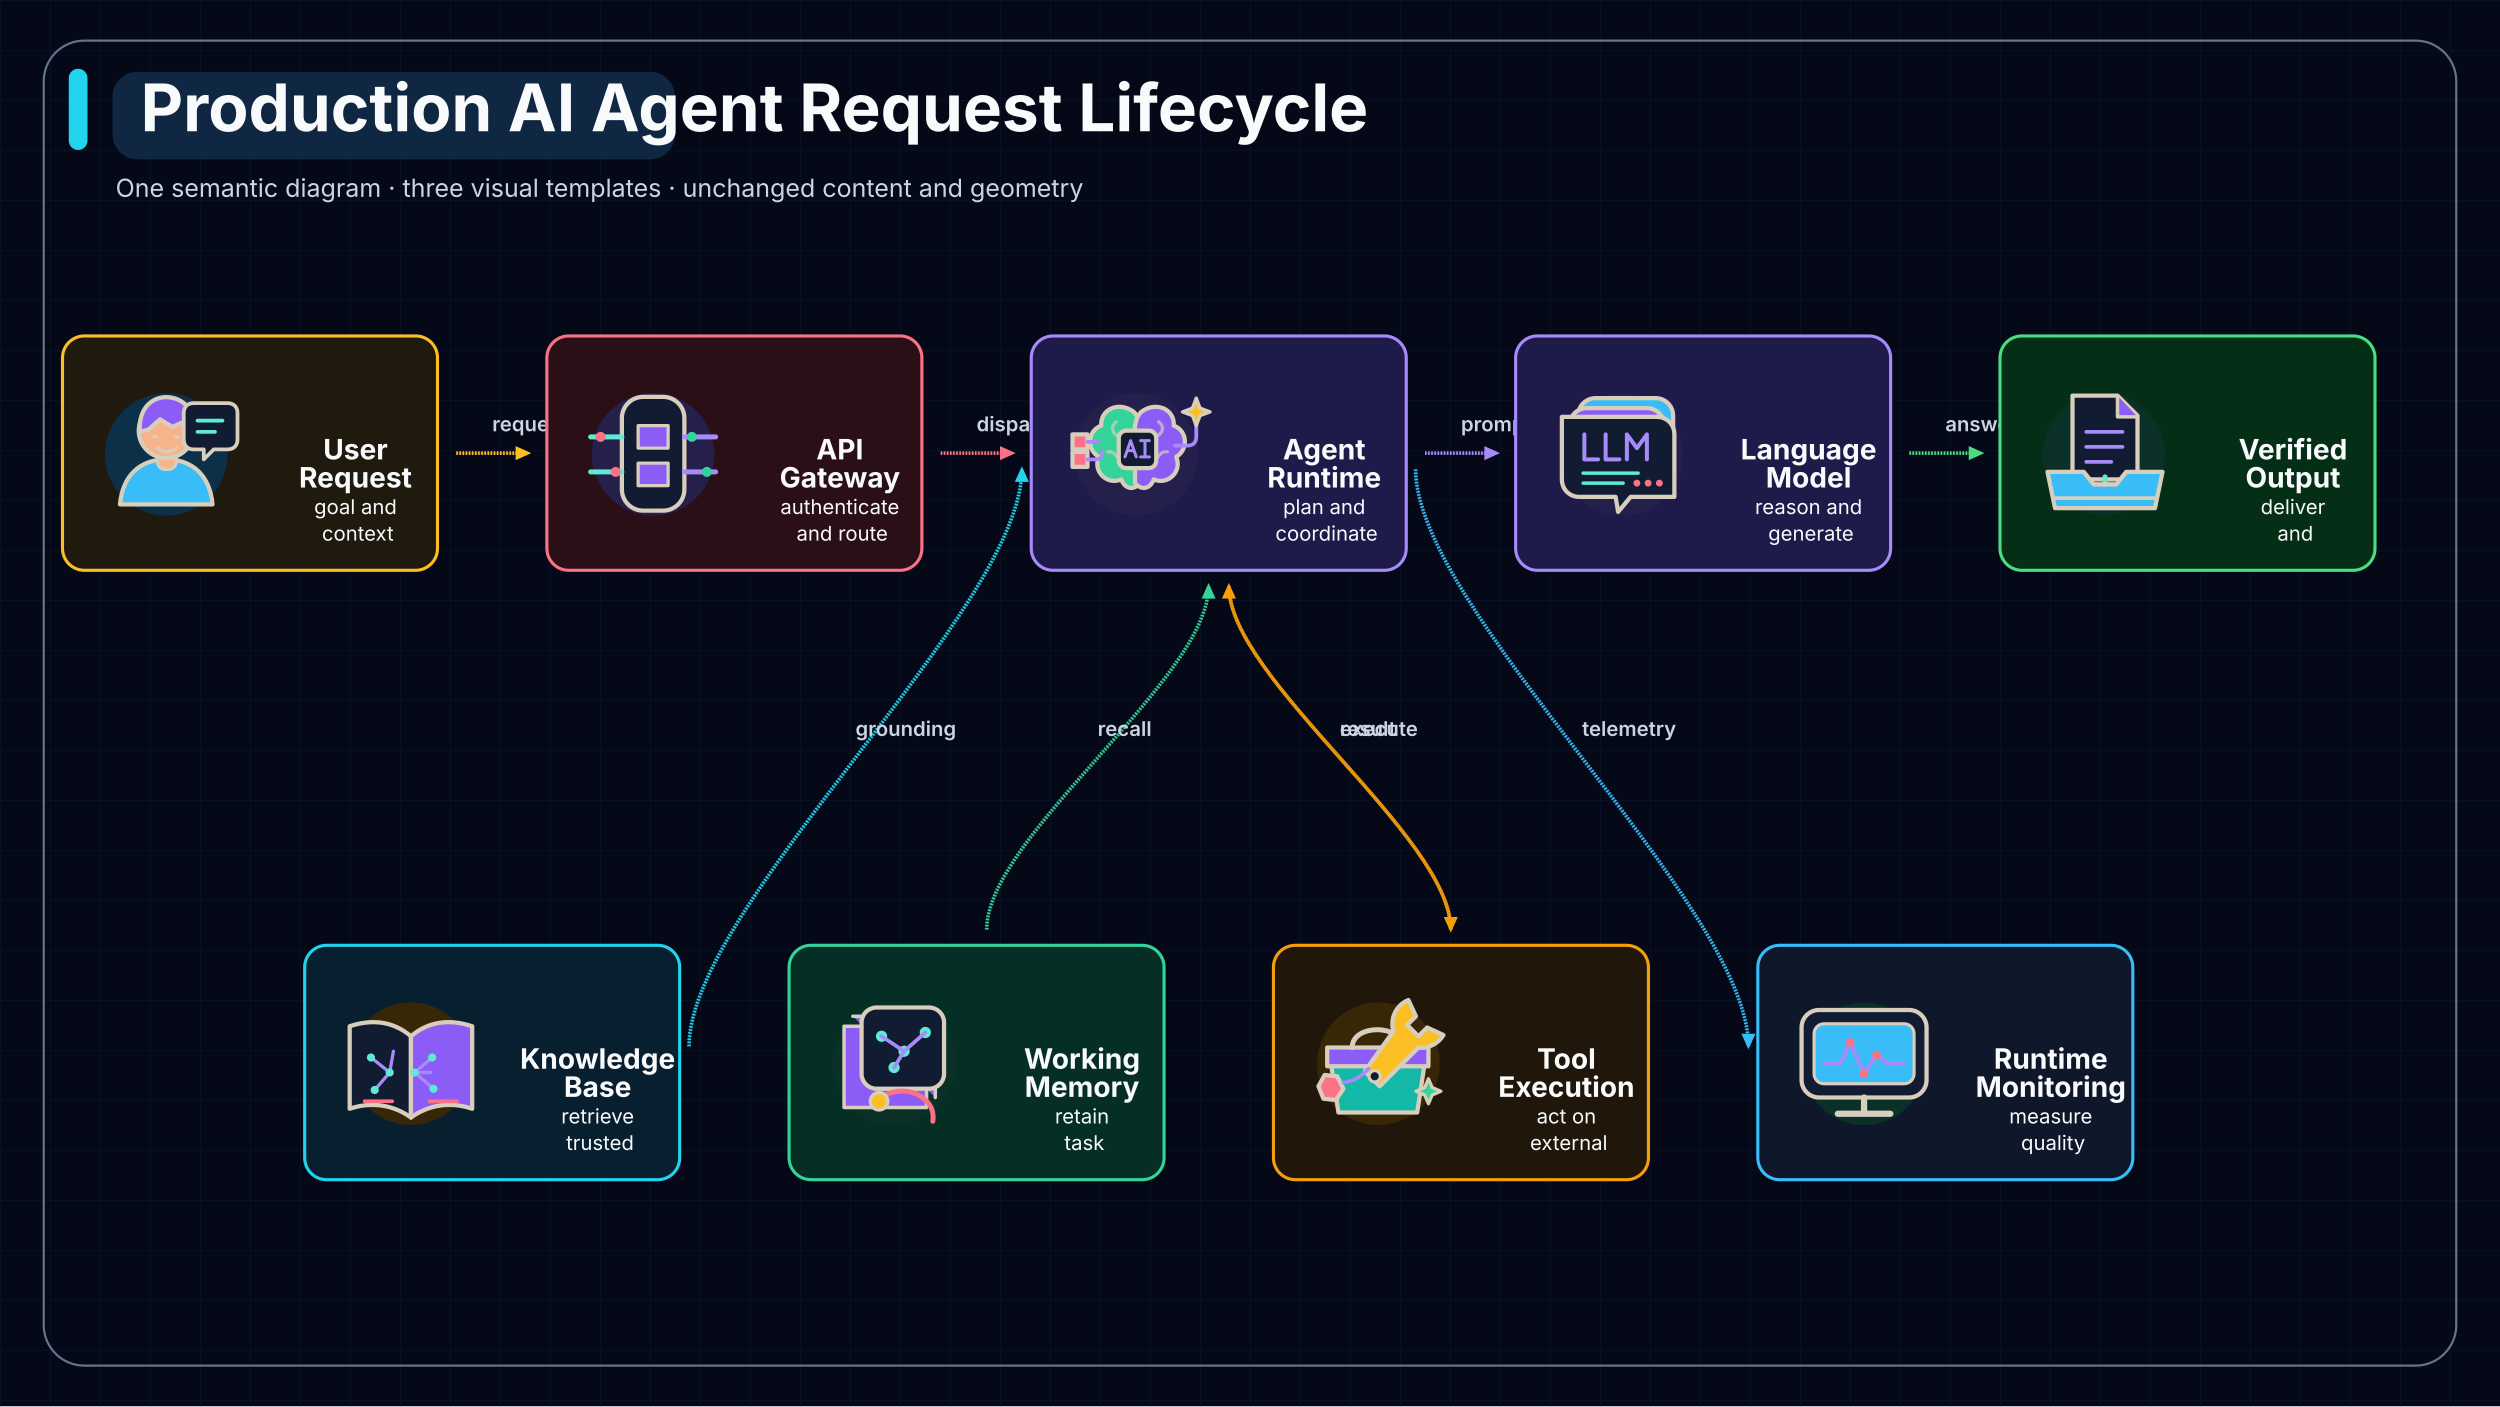
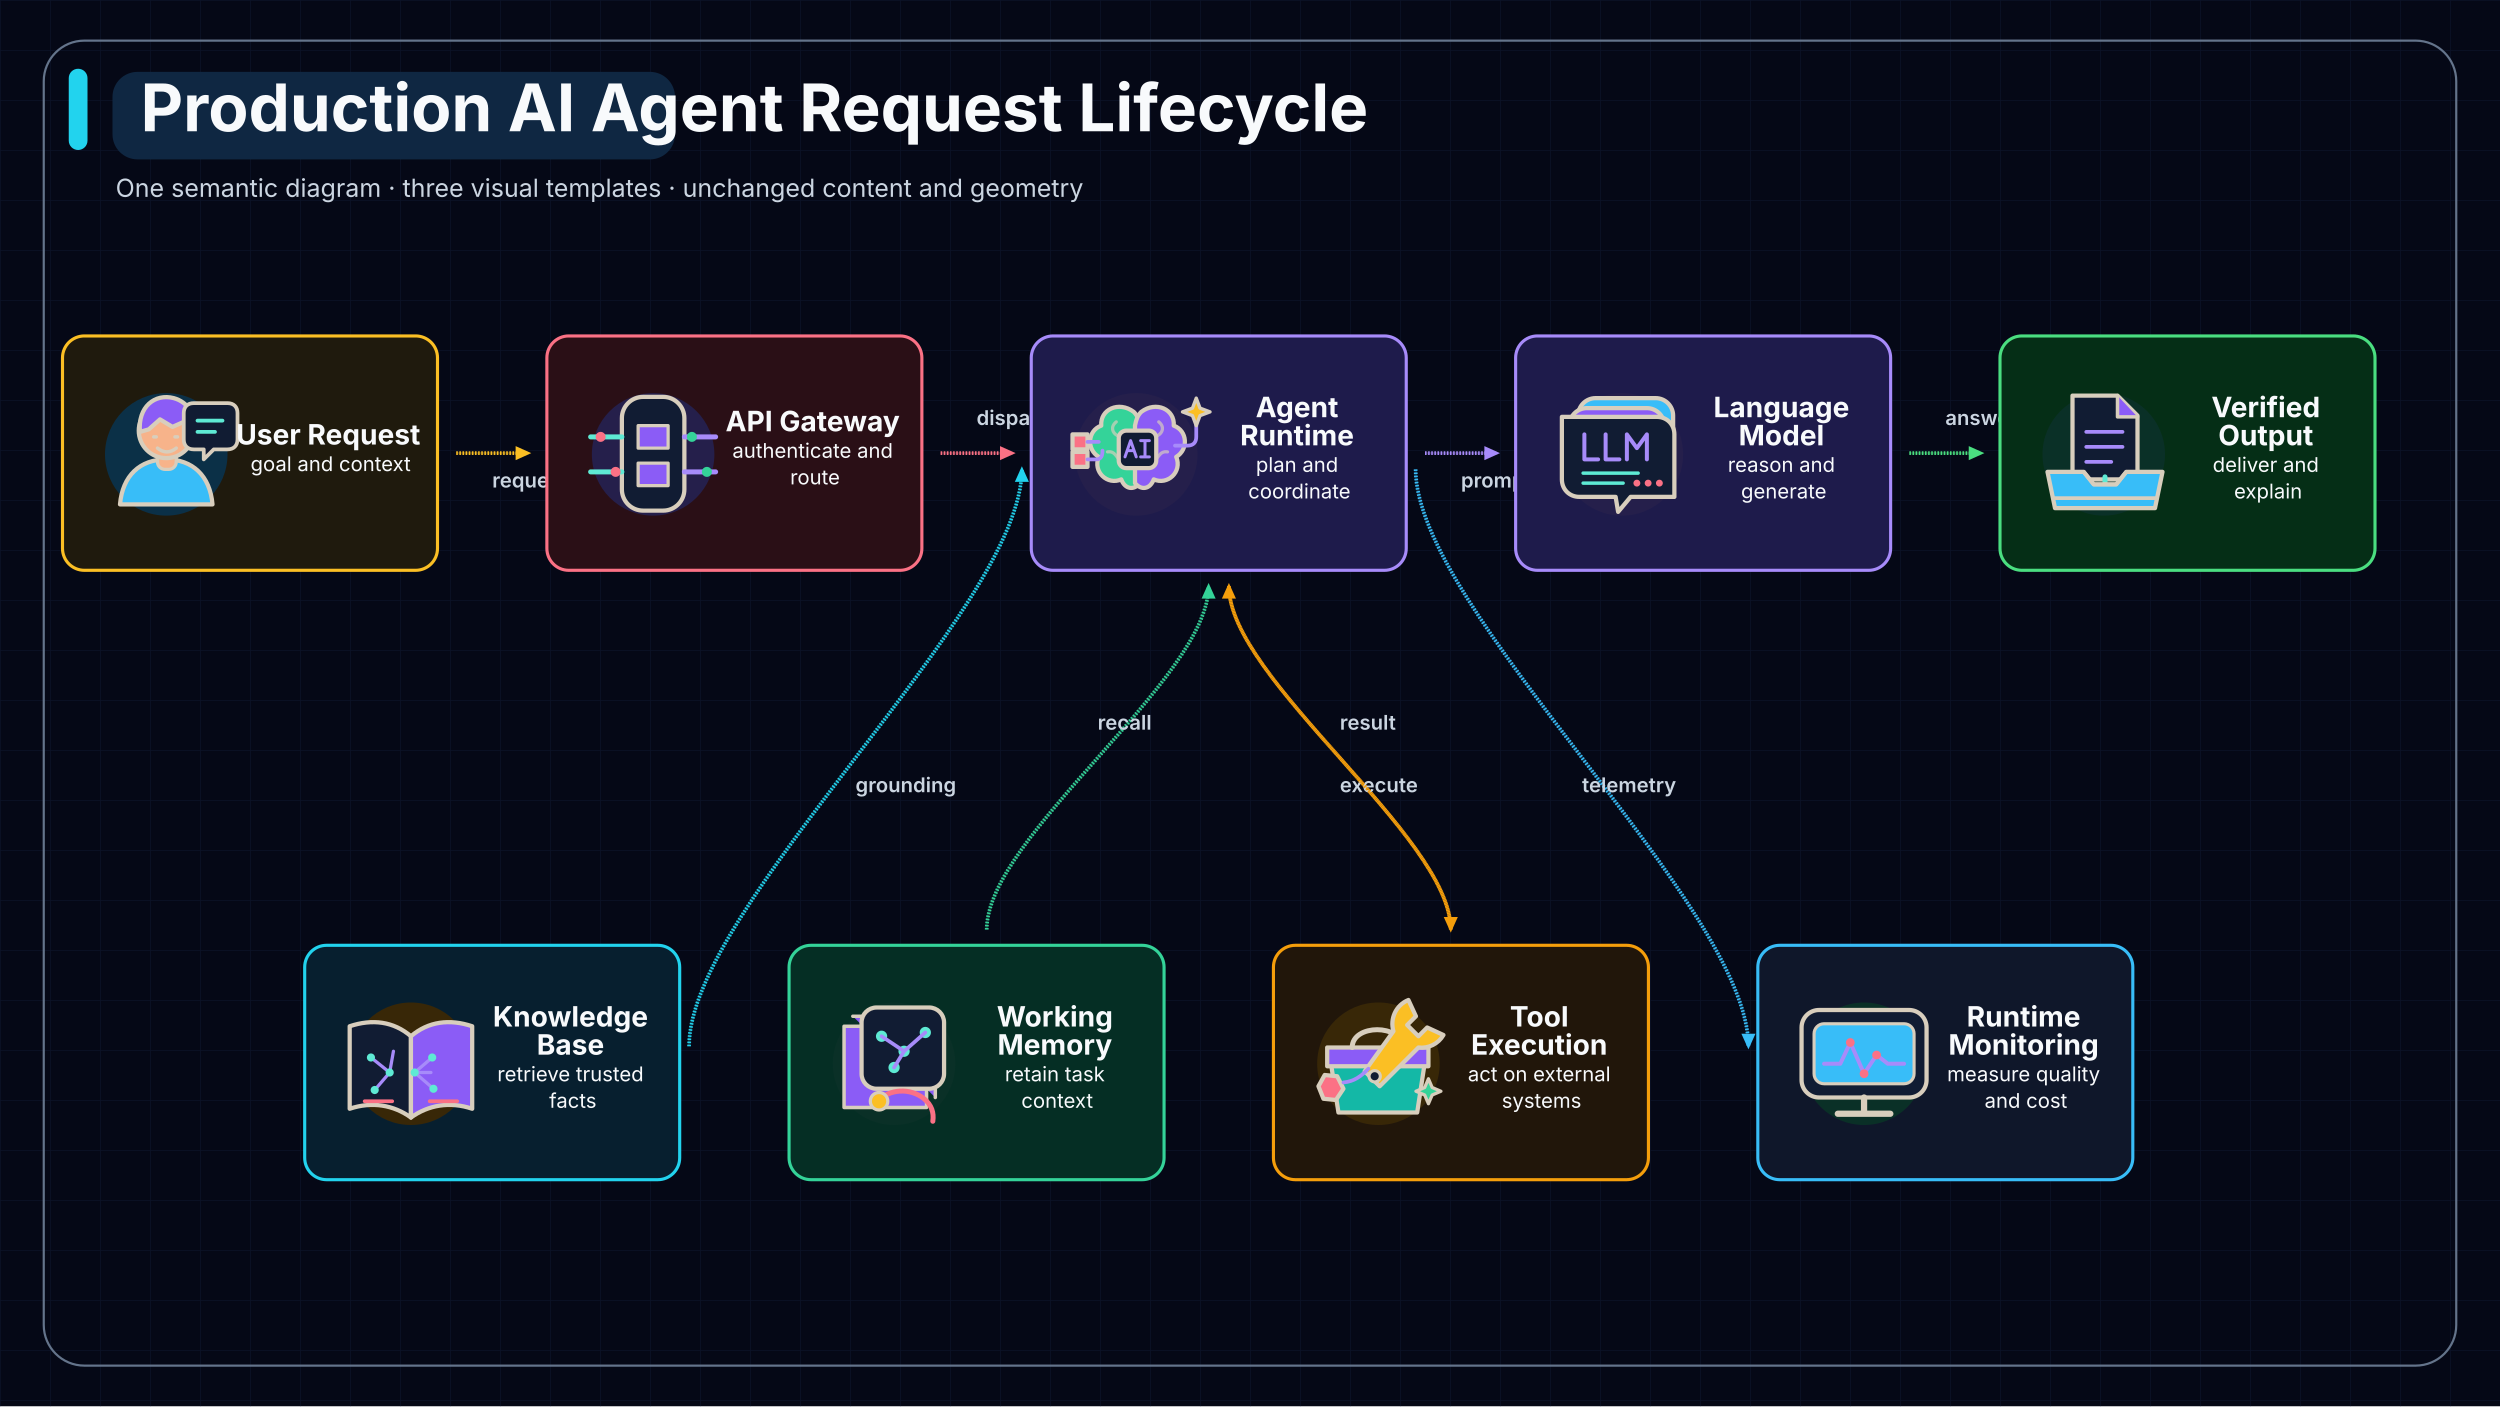
<svg xmlns="http://www.w3.org/2000/svg" width="1600" height="900" viewBox="0 0 1600 900" role="img" aria-labelledby="diagram-title diagram-desc" data-motion-profile="showcase-v1" data-motion-sequence="staged" data-motion-edge="packet-flow" data-motion-node="icon-performance" data-motion-group="none" data-motion-title="highlight-sweep" data-motion-reduced="static" data-icon-system="illustrated" data-icon-system-version="2.5.0">
  <style>
  .title { font: 700 42px ui-sans-serif, system-ui, -apple-system, BlinkMacSystemFont, "Segoe UI", sans-serif; letter-spacing: 0; }
  .subtitle { font: 400 16px ui-sans-serif, system-ui, -apple-system, BlinkMacSystemFont, "Segoe UI", sans-serif; }
  .node-title { font: 700 18px ui-sans-serif, system-ui, -apple-system, BlinkMacSystemFont, "Segoe UI", sans-serif; }
  .node-caption { font: 400 13px ui-sans-serif, system-ui, -apple-system, BlinkMacSystemFont, "Segoe UI", sans-serif; opacity: 0.84; }
  .group-label { font: 700 14px ui-sans-serif, system-ui, -apple-system, BlinkMacSystemFont, "Segoe UI", sans-serif; text-transform: uppercase; letter-spacing: 0.08em; }
  .edge-label { font: 600 13px ui-sans-serif, system-ui, -apple-system, BlinkMacSystemFont, "Segoe UI", sans-serif; }
  .step-label { font: 700 12px ui-sans-serif, system-ui, -apple-system, BlinkMacSystemFont, "Segoe UI", sans-serif; }
  .edge-flow { stroke-linecap: round; }
  .edge-draw, .edge-base { stroke-linecap: butt; stroke-linejoin: round; }
  .edge-particle { filter: url(#particle-glow); }
  .edge-arrow-particle { filter: url(#particle-glow); }
  .semantic-icon { vector-effect: non-scaling-stroke; }
  .semantic-icon-breathe { transform-box: fill-box; transform-origin: center; animation: semanticIconBreathe 2.8s ease-in-out infinite; }
  .icon-breathe-halo { pointer-events: none; filter: url(#particle-glow); }
  .node-glow, .node-burst { pointer-events: none; }
  #title-accent { transform-origin: 50px 70px; animation: titlePulse 4.8s ease-in-out infinite; }
  #title-highlight { transform-origin: 252px 74px; animation: titleSlide 5.6s ease-in-out infinite; }
  @keyframes titlePulse { 0%, 100% { opacity: 0.76; } 50% { opacity: 1; } }
  @keyframes titleSlide { 0%, 100% { transform: translateX(0); opacity: 0.9; } 50% { transform: translateX(8px); opacity: 1; } }
  @keyframes semanticIconBreathe { 0%, 100% { transform: scale(0.96); opacity: 0.72; } 50% { transform: scale(1.08); opacity: 1; } }
  @media (prefers-reduced-motion: reduce) {
    #title-accent, #title-highlight, .semantic-icon-breathe { animation: none; }
  }
</style>
  <rect width="100%" height="100%" fill="#050816" />
  <defs>
    <filter id="soft-glow" x="-40%" y="-40%" width="180%" height="180%">
      <feGaussianBlur stdDeviation="5" result="blur" />
      <feMerge>
        <feMergeNode in="blur" />
        <feMergeNode in="SourceGraphic" />
      </feMerge>
    </filter>
    <filter id="particle-glow" x="-80%" y="-80%" width="260%" height="260%">
      <feGaussianBlur stdDeviation="2.6" result="blur" />
      <feMerge>
        <feMergeNode in="blur" />
        <feMergeNode in="SourceGraphic" />
      </feMerge>
    </filter>
    <pattern id="grid" width="32" height="32" patternUnits="userSpaceOnUse">
      <path d="M 32 0 L 0 0 0 32" fill="none" stroke="#111c36" stroke-width="1" />
    </pattern>
  </defs>
  <rect width="100%" height="100%" fill="url(#grid)" opacity="0.52" />
  <rect x="28" y="26" width="1544" height="848" rx="26" fill="none" stroke="#64748b" stroke-width="1.4" opacity="1.00" />
  <rect id="title-accent" x="44" y="44" width="12" height="52" rx="6" fill="#22d3ee" style="animation:none" />
  <rect id="title-highlight" x="72" y="46" width="360" height="56" rx="16" fill="#0f2742" style="animation:none" />
  <text id="main-title" x="90" y="84" class="title" fill="#f8fafc" opacity="1">
  Production AI Agent Request Lifecycle
</text>
  <text x="74" y="126" class="subtitle" fill="#cbd5e1" opacity="1">
  One semantic diagram · three visual templates · unchanged content and geometry
</text>
  <defs>
    <marker id="arrow-1" markerWidth="12" markerHeight="12" viewBox="0 0 12 12" refX="9" refY="6" orient="auto" markerUnits="userSpaceOnUse">
      <path d="M 1 1.5 L 11 6 L 1 10.5 z" fill="#fbbf24" />
    </marker>
  </defs>
  <g class="edge" data-role="actor">
    <path class="edge-base" d="M 292.0 290.0 C 332.0 290.0, 298.0 290.0, 338.0 290.0" fill="none" stroke="#fbbf24" stroke-width="1.7" opacity="0.24" />
    <path class="edge-draw" d="M 292.0 290.0 C 332.0 290.0, 298.0 290.0, 338.0 290.0" fill="none" stroke="#fbbf24" stroke-width="2.4" pathLength="1" stroke-dasharray="1" stroke-dashoffset="0" marker-end="url(#arrow-1)" />
-     <text x="315.0" y="276.0" class="edge-label" fill="#cbd5e1" opacity="1">
+     <text x="315.0" y="312.0" class="edge-label" fill="#cbd5e1" opacity="1">
    request
  </text>
  </g>
  <defs>
    <marker id="arrow-2" markerWidth="12" markerHeight="12" viewBox="0 0 12 12" refX="9" refY="6" orient="auto" markerUnits="userSpaceOnUse">
      <path d="M 1 1.5 L 11 6 L 1 10.5 z" fill="#fb7185" />
    </marker>
  </defs>
  <g class="edge" data-role="risk">
    <path class="edge-base" d="M 602.0 290.0 C 642.0 290.0, 608.0 290.0, 648.0 290.0" fill="none" stroke="#fb7185" stroke-width="1.7" opacity="0.24" />
    <path class="edge-draw" d="M 602.0 290.0 C 642.0 290.0, 608.0 290.0, 648.0 290.0" fill="none" stroke="#fb7185" stroke-width="2.4" pathLength="1" stroke-dasharray="1" stroke-dashoffset="0" marker-end="url(#arrow-2)" />
-     <text x="625.0" y="276.0" class="edge-label" fill="#cbd5e1" opacity="1">
+     <text x="625.0" y="272.0" class="edge-label" fill="#cbd5e1" opacity="1">
    dispatch
  </text>
  </g>
  <defs>
    <marker id="arrow-3" markerWidth="12" markerHeight="12" viewBox="0 0 12 12" refX="9" refY="6" orient="auto" markerUnits="userSpaceOnUse">
      <path d="M 1 1.5 L 11 6 L 1 10.5 z" fill="#a78bfa" />
    </marker>
  </defs>
  <g class="edge" data-role="agent">
    <path class="edge-base" d="M 912.0 290.0 C 952.0 290.0, 918.0 290.0, 958.0 290.0" fill="none" stroke="#a78bfa" stroke-width="1.7" opacity="0.24" />
    <path class="edge-draw" d="M 912.0 290.0 C 952.0 290.0, 918.0 290.0, 958.0 290.0" fill="none" stroke="#a78bfa" stroke-width="2.4" pathLength="1" stroke-dasharray="1" stroke-dashoffset="0" marker-end="url(#arrow-3)" />
-     <text x="935.0" y="276.0" class="edge-label" fill="#cbd5e1" opacity="1">
+     <text x="935.0" y="312.0" class="edge-label" fill="#cbd5e1" opacity="1">
    prompt
  </text>
  </g>
  <defs>
    <marker id="arrow-4" markerWidth="12" markerHeight="12" viewBox="0 0 12 12" refX="9" refY="6" orient="auto" markerUnits="userSpaceOnUse">
      <path d="M 1 1.5 L 11 6 L 1 10.5 z" fill="#4ade80" />
    </marker>
  </defs>
  <g class="edge" data-role="output">
    <path class="edge-base" d="M 1222.0 290.0 C 1262.0 290.0, 1228.0 290.0, 1268.0 290.0" fill="none" stroke="#4ade80" stroke-width="1.7" opacity="0.24" />
    <path class="edge-draw" d="M 1222.0 290.0 C 1262.0 290.0, 1228.0 290.0, 1268.0 290.0" fill="none" stroke="#4ade80" stroke-width="2.4" pathLength="1" stroke-dasharray="1" stroke-dashoffset="0" marker-end="url(#arrow-4)" />
-     <text x="1245.0" y="276.0" class="edge-label" fill="#cbd5e1" opacity="1">
+     <text x="1245.0" y="272.0" class="edge-label" fill="#cbd5e1" opacity="1">
    answer
  </text>
  </g>
  <defs>
    <marker id="arrow-5" markerWidth="12" markerHeight="12" viewBox="0 0 12 12" refX="9" refY="6" orient="auto" markerUnits="userSpaceOnUse">
      <path d="M 1 1.5 L 11 6 L 1 10.5 z" fill="#22d3ee" />
    </marker>
  </defs>
  <g class="edge" data-role="source">
    <path class="edge-base" d="M 441.0 669.6 C 441.0 580.1, 654.0 389.9, 654.0 300.4" fill="none" stroke="#22d3ee" stroke-width="1.7" opacity="0.24" />
    <path class="edge-draw" d="M 441.0 669.6 C 441.0 580.1, 654.0 389.9, 654.0 300.4" fill="none" stroke="#22d3ee" stroke-width="2.4" pathLength="1" stroke-dasharray="1" stroke-dashoffset="0" marker-end="url(#arrow-5)" />
-     <text x="547.5" y="471.0" class="edge-label" fill="#cbd5e1" opacity="1">
+     <text x="547.5" y="507.0" class="edge-label" fill="#cbd5e1" opacity="1">
    grounding
  </text>
  </g>
  <defs>
    <marker id="arrow-6" markerWidth="12" markerHeight="12" viewBox="0 0 12 12" refX="9" refY="6" orient="auto" markerUnits="userSpaceOnUse">
      <path d="M 1 1.5 L 11 6 L 1 10.5 z" fill="#34d399" />
    </marker>
  </defs>
  <g class="edge" data-role="memory">
    <path class="edge-base" d="M 631.5 594.9 C 631.5 535.3, 773.5 434.7, 773.5 375.1" fill="none" stroke="#34d399" stroke-width="1.7" opacity="0.24" />
    <path class="edge-draw" d="M 631.5 594.9 C 631.5 535.3, 773.5 434.7, 773.5 375.1" fill="none" stroke="#34d399" stroke-width="2.4" pathLength="1" stroke-dasharray="1" stroke-dashoffset="0" marker-end="url(#arrow-6)" />
-     <text x="702.5" y="471.0" class="edge-label" fill="#cbd5e1" opacity="1">
+     <text x="702.5" y="467.0" class="edge-label" fill="#cbd5e1" opacity="1">
    recall
  </text>
  </g>
  <defs>
    <marker id="arrow-7" markerWidth="12" markerHeight="12" viewBox="0 0 12 12" refX="9" refY="6" orient="auto" markerUnits="userSpaceOnUse">
      <path d="M 1 1.5 L 11 6 L 1 10.5 z" fill="#f59e0b" />
    </marker>
  </defs>
  <g class="edge" data-role="tool">
    <path class="edge-base" d="M 786.5 375.1 C 786.5 434.7, 928.5 535.3, 928.5 594.9" fill="none" stroke="#f59e0b" stroke-width="1.7" opacity="0.24" />
    <path class="edge-draw" d="M 786.5 375.1 C 786.5 434.7, 928.5 535.3, 928.5 594.9" fill="none" stroke="#f59e0b" stroke-width="2.4" pathLength="1" stroke-dasharray="1" stroke-dashoffset="0" marker-end="url(#arrow-7)" />
-     <text x="857.5" y="471.0" class="edge-label" fill="#cbd5e1" opacity="1">
+     <text x="857.5" y="507.0" class="edge-label" fill="#cbd5e1" opacity="1">
    execute
  </text>
  </g>
  <defs>
    <marker id="arrow-8" markerWidth="12" markerHeight="12" viewBox="0 0 12 12" refX="9" refY="6" orient="auto" markerUnits="userSpaceOnUse">
      <path d="M 1 1.5 L 11 6 L 1 10.5 z" fill="#f59e0b" />
    </marker>
  </defs>
  <g class="edge" data-role="tool">
    <path class="edge-base" d="M 928.5 594.9 C 928.5 535.3, 786.5 434.7, 786.5 375.1" fill="none" stroke="#f59e0b" stroke-width="1.7" opacity="0.24" />
    <path class="edge-draw" d="M 928.5 594.9 C 928.5 535.3, 786.5 434.7, 786.5 375.1" fill="none" stroke="#f59e0b" stroke-width="2.4" pathLength="1" stroke-dasharray="1" stroke-dashoffset="0" marker-end="url(#arrow-8)" />
-     <text x="857.5" y="471.0" class="edge-label" fill="#cbd5e1" opacity="1">
+     <text x="857.5" y="467.0" class="edge-label" fill="#cbd5e1" opacity="1">
    result
  </text>
  </g>
  <defs>
    <marker id="arrow-9" markerWidth="12" markerHeight="12" viewBox="0 0 12 12" refX="9" refY="6" orient="auto" markerUnits="userSpaceOnUse">
      <path d="M 1 1.5 L 11 6 L 1 10.5 z" fill="#38bdf8" />
    </marker>
  </defs>
  <g class="edge" data-role="process">
    <path class="edge-base" d="M 906.0 300.4 C 906.0 389.9, 1119.0 580.1, 1119.0 669.6" fill="none" stroke="#38bdf8" stroke-width="1.7" opacity="0.24" />
    <path class="edge-draw" d="M 906.0 300.4 C 906.0 389.9, 1119.0 580.1, 1119.0 669.6" fill="none" stroke="#38bdf8" stroke-width="2.4" pathLength="1" stroke-dasharray="1" stroke-dashoffset="0" marker-end="url(#arrow-9)" />
-     <text x="1012.5" y="471.0" class="edge-label" fill="#cbd5e1" opacity="1">
+     <text x="1012.5" y="507.0" class="edge-label" fill="#cbd5e1" opacity="1">
    telemetry
  </text>
  </g>
  <g id="node-user" class="node motion-node" data-role="actor" opacity="1">
-     <rect x="40.0" y="215.0" width="240.0" height="150.0" rx="14.0" fill="#1f1a0d" stroke="#fbbf24" stroke-width="2.0" />
+     <rect class="node-surface" x="40.0" y="215.0" width="240.0" height="150.0" rx="14.0" fill="#1f1a0d" stroke="#fbbf24" stroke-width="2.0" />
    <g class="semantic-icon-wrap semantic-icon-character-wrap semantic-icon-illustrated-wrap" data-icon="user" data-node-id="user" opacity="1">
      <g id="icon-user-root" class="semantic-icon semantic-icon-illustrated" data-icon-system="illustrated" data-icon-system-version="2.5.0" data-semantic-role="external-person-request-interact" data-rest-opacity="1" transform="translate(60.0 242.0) scale(0.8)">
        <g class="illustrated-character-motion-shell">
          <circle id="icon-user-wash" class="illustrated-part illustrated-wash" data-rest-opacity="1" cx="58" cy="61" r="49" fill="#0b3047" stroke="none" stroke-width="3.4" stroke-linecap="round" stroke-linejoin="round" />
          <path id="icon-user-portrait-body" class="illustrated-part illustrated-portrait-body" data-rest-opacity="1" d="M21 101c2-23 16-36 37-36s35 13 37 36Z" fill="#38bdf8" stroke="#d8cebd" stroke-width="3.4" stroke-linecap="round" stroke-linejoin="round" />
          <rect id="icon-user-portrait-neck" class="illustrated-part illustrated-portrait-neck" data-rest-opacity="1" x="51" y="56" width="15" height="17" rx="6" fill="#f7b38a" stroke="#d8cebd" stroke-width="2.6" stroke-linecap="round" stroke-linejoin="round" />
          <circle id="icon-user-portrait-head" class="illustrated-part illustrated-portrait-head" data-rest-opacity="1" cx="58" cy="42" r="22" fill="#f7b38a" stroke="#d8cebd" stroke-width="3.4" stroke-linecap="round" stroke-linejoin="round" />
          <path id="icon-user-portrait-hair" class="illustrated-part illustrated-portrait-hair" data-rest-opacity="1" d="M37 43c-2-20 12-31 27-27 11 3 18 13 16 27l-8-8-9 4-10-6-9 8Z" fill="#8b5cf6" stroke="#d8cebd" stroke-width="3.4" stroke-linecap="round" stroke-linejoin="round" />
          <path id="icon-user-face" class="illustrated-part illustrated-face" data-rest-opacity="1" d="M48 47h2m15 0h2M51 56c5 4 10 4 15 0" fill="none" stroke="#d8cebd" stroke-width="2.8" stroke-linecap="round" stroke-linejoin="round" />
          <path id="icon-user-conversation-card" class="illustrated-part illustrated-conversation-card" data-rest-opacity="1" d="M80 20h27c5 0 8 3 8 8v21c0 5-3 8-8 8H96l-8 8v-8h-8c-5 0-8-3-8-8V28c0-5 3-8 8-8Z" fill="#111c33" stroke="#d8cebd" stroke-width="3" stroke-linecap="round" stroke-linejoin="round" />
          <path id="icon-user-conversation-lines" class="illustrated-part illustrated-conversation-lines" data-rest-opacity="1" d="M83 34h20M83 43h14" fill="none" stroke="#5eead4" stroke-width="3" stroke-linecap="round" stroke-linejoin="round" />
        </g>
      </g>
    </g>
-     <text x="229.0" y="276.0" text-anchor="middle" fill="#f8fafc">
-       <tspan x="229.0" dy="18" class="node-title">User</tspan>
-       <tspan x="229.0" dy="18" class="node-title">Request</tspan>
-       <tspan x="229.0" dy="17" class="node-caption">goal and</tspan>
-       <tspan x="229.0" dy="17" class="node-caption">context</tspan>
+     <text x="211.6" y="284.5" class="node-text-block" text-anchor="middle" fill="#f8fafc">
+       <tspan x="211.6" dy="0" class="node-title">User Request</tspan>
+       <tspan x="211.6" dy="17" class="node-caption">goal and context</tspan>
    </text>
  </g>
  <g id="node-gateway" class="node motion-node" data-role="risk" opacity="1">
-     <rect x="350.0" y="215.0" width="240.0" height="150.0" rx="14.0" fill="#2a0f16" stroke="#fb7185" stroke-width="2.0" />
+     <rect class="node-surface" x="350.0" y="215.0" width="240.0" height="150.0" rx="14.0" fill="#2a0f16" stroke="#fb7185" stroke-width="2.0" />
    <g class="semantic-icon-wrap semantic-icon-character-wrap semantic-icon-illustrated-wrap" data-icon="gateway" data-node-id="gateway" opacity="1">
      <g id="icon-gateway-root" class="semantic-icon semantic-icon-illustrated" data-icon-system="illustrated" data-icon-system-version="2.5.0" data-semantic-role="traffic-admit-route-mediate" data-rest-opacity="1" transform="translate(370.0 242.0) scale(0.8)">
        <g class="illustrated-character-motion-shell">
          <circle id="icon-gateway-wash" class="illustrated-part illustrated-wash" data-rest-opacity="1" cx="60" cy="61" r="49" fill="#251f4b" stroke="none" stroke-width="3.4" stroke-linecap="round" stroke-linejoin="round" />
          <rect id="icon-gateway-boundary-appliance" class="illustrated-part illustrated-boundary-appliance" data-rest-opacity="1" x="35" y="15" width="50" height="91" rx="17" fill="#111c33" stroke="#d8cebd" stroke-width="3.4" stroke-linecap="round" stroke-linejoin="round" />
          <path id="icon-gateway-policy-core" class="illustrated-part illustrated-policy-core" data-rest-opacity="1" d="M48 38h24v18H48Zm0 30h24v18H48Z" fill="#8b5cf6" stroke="#d8cebd" stroke-width="2.6" stroke-linecap="round" stroke-linejoin="round" />
          <path id="icon-gateway-inbound-lanes" class="illustrated-part illustrated-inbound-lanes" data-rest-opacity="1" d="M10 47h25M10 75h25" fill="none" stroke="#5eead4" stroke-width="4" stroke-linecap="round" stroke-linejoin="round" />
          <path id="icon-gateway-outbound-lanes" class="illustrated-part illustrated-outbound-lanes" data-rest-opacity="1" d="M85 47h25M85 75h25" fill="none" stroke="#a78bfa" stroke-width="4" stroke-linecap="round" stroke-linejoin="round" />
          <path id="icon-gateway-request-packets" class="illustrated-part illustrated-request-packets" data-rest-opacity="1" d="M18 47h0m12 28h0" fill="none" stroke="#fb7185" stroke-width="8" stroke-linecap="round" stroke-linejoin="round" />
          <path id="icon-gateway-response-packets" class="illustrated-part illustrated-response-packets" data-rest-opacity="1" d="M91 47h0m12 28h0" fill="none" stroke="#34d399" stroke-width="8" stroke-linecap="round" stroke-linejoin="round" />
        </g>
      </g>
    </g>
-     <text x="539.0" y="276.0" text-anchor="middle" fill="#f8fafc">
-       <tspan x="539.0" dy="18" class="node-title">API</tspan>
-       <tspan x="539.0" dy="18" class="node-title">Gateway</tspan>
-       <tspan x="539.0" dy="17" class="node-caption">authenticate</tspan>
-       <tspan x="539.0" dy="17" class="node-caption">and route</tspan>
+     <text x="521.6" y="276.0" class="node-text-block" text-anchor="middle" fill="#f8fafc">
+       <tspan x="521.6" dy="0" class="node-title">API Gateway</tspan>
+       <tspan x="521.6" dy="17" class="node-caption">authenticate and</tspan>
+       <tspan x="521.6" dy="17" class="node-caption">route</tspan>
    </text>
  </g>
  <g id="node-agent" class="node motion-node" data-role="agent" opacity="1">
-     <rect x="660.0" y="215.0" width="240.0" height="150.0" rx="14.0" fill="#1e1b4b" stroke="#a78bfa" stroke-width="2.0" />
+     <rect class="node-surface" x="660.0" y="215.0" width="240.0" height="150.0" rx="14.0" fill="#1e1b4b" stroke="#a78bfa" stroke-width="2.0" />
    <g class="semantic-icon-wrap semantic-icon-character-wrap semantic-icon-illustrated-wrap" data-icon="agent" data-node-id="agent" opacity="1">
      <g id="icon-agent-root" class="semantic-icon semantic-icon-illustrated" data-icon-system="illustrated" data-icon-system-version="2.5.0" data-semantic-role="input-reason-result" data-rest-opacity="1" transform="translate(680.0 242.0) scale(0.8)">
        <g class="illustrated-character-motion-shell">
          <circle id="icon-agent-wash" class="illustrated-part illustrated-wash" data-rest-opacity="1" cx="59" cy="61" r="49" fill="#251f4b" stroke="none" stroke-width="3.4" stroke-linecap="round" stroke-linejoin="round" />
          <path id="icon-agent-brain-left" class="illustrated-part illustrated-brain-left" data-rest-opacity="1" d="M57 27C45 18 30 25 31 38c-11 4-12 19-2 25-5 12 7 23 18 18 3 8 10 9 15 3V38c-1-5-2-8-5-11Z" fill="#34d399" stroke="#d8cebd" stroke-width="3.4" stroke-linecap="round" stroke-linejoin="round" />
          <path id="icon-agent-brain-right" class="illustrated-part illustrated-brain-right" data-rest-opacity="1" d="M63 27c12-9 27-2 26 11 11 4 12 19 2 25 5 12-7 23-18 18-3 8-10 9-15 3V38c1-5 2-8 5-11Z" fill="#8b5cf6" stroke="#d8cebd" stroke-width="3.4" stroke-linecap="round" stroke-linejoin="round" />
          <path id="icon-agent-brain-detail" class="illustrated-part illustrated-brain-detail" data-rest-opacity="0.68" d="M43 35c-5 4-3 9 1 11m-8 13c7-1 7 6 12 8m29-32c5 4 3 9-1 11m8 13c-7-1-7 6-12 8" opacity="0.68" fill="none" stroke="#d8cebd" stroke-width="2.6" stroke-linecap="round" stroke-linejoin="round" />
          <rect id="icon-agent-processor" class="illustrated-part illustrated-processor" data-rest-opacity="1" x="45" y="42" width="30" height="30" rx="6" fill="#111c33" stroke="#d8cebd" stroke-width="3.4" stroke-linecap="round" stroke-linejoin="round" />
          <path id="icon-agent-processor-core" class="illustrated-part illustrated-processor-core" data-rest-opacity="1" d="M50 63l4.5-13L59 63m-7.3-5h5.6M62.5 50h7m-3.5 0v13m-3.5 0h7" fill="none" stroke="#a78bfa" stroke-width="2.4" stroke-linecap="round" stroke-linejoin="round" />
          <path id="icon-agent-input-nodes" class="illustrated-part illustrated-input-nodes" data-rest-opacity="1" d="M8 45h12v12H8Zm0 26h12V59H8Z" fill="#fb7185" stroke="#d8cebd" stroke-width="3.4" stroke-linecap="round" stroke-linejoin="round" />
          <path id="icon-agent-input-path" class="illustrated-part illustrated-input-path" data-rest-opacity="1" d="M20 51h9m-9 14h7c4 0 5-3 5-7" fill="none" stroke="#a78bfa" stroke-width="3" stroke-linecap="round" stroke-linejoin="round" />
          <path id="icon-agent-output-path" class="illustrated-part illustrated-output-path" data-rest-opacity="1" d="M90 54h10c5 0 7-3 7-7V35" fill="none" stroke="#a78bfa" stroke-width="3" stroke-linecap="round" stroke-linejoin="round" />
          <path id="icon-agent-result" class="illustrated-part illustrated-result" data-rest-opacity="1" d="M107 16l3 8 8 3-8 3-3 8-3-8-8-3 8-3Z" fill="#fbbf24" stroke="#d8cebd" stroke-width="2.7" stroke-linecap="round" stroke-linejoin="round" />
        </g>
      </g>
    </g>
-     <text x="849.0" y="276.0" text-anchor="middle" fill="#f8fafc">
-       <tspan x="849.0" dy="18" class="node-title">Agent</tspan>
-       <tspan x="849.0" dy="18" class="node-title">Runtime</tspan>
-       <tspan x="849.0" dy="17" class="node-caption">plan and</tspan>
-       <tspan x="849.0" dy="17" class="node-caption">coordinate</tspan>
+     <text x="831.6" y="267.0" class="node-text-block" text-anchor="middle" fill="#f8fafc">
+       <tspan x="831.6" dy="0" class="node-title">Agent</tspan>
+       <tspan x="831.6" dy="18" class="node-title">Runtime</tspan>
+       <tspan x="831.6" dy="17" class="node-caption">plan and</tspan>
+       <tspan x="831.6" dy="17" class="node-caption">coordinate</tspan>
    </text>
  </g>
  <g id="node-model" class="node motion-node" data-role="agent" opacity="1">
-     <rect x="970.0" y="215.0" width="240.0" height="150.0" rx="14.0" fill="#1e1b4b" stroke="#a78bfa" stroke-width="2.0" />
+     <rect class="node-surface" x="970.0" y="215.0" width="240.0" height="150.0" rx="14.0" fill="#1e1b4b" stroke="#a78bfa" stroke-width="2.0" />
    <g class="semantic-icon-wrap semantic-icon-character-wrap semantic-icon-illustrated-wrap" data-icon="llm" data-node-id="model" opacity="1">
      <g id="icon-model-root" class="semantic-icon semantic-icon-illustrated" data-icon-system="illustrated" data-icon-system-version="2.5.0" data-semantic-role="language-context-transform-generate" data-rest-opacity="1" transform="translate(990.0 242.0) scale(0.8)">
        <g class="illustrated-character-motion-shell">
          <circle id="icon-model-wash" class="illustrated-part illustrated-wash" data-rest-opacity="1" cx="60" cy="61" r="49" fill="#251f4b" stroke="none" stroke-width="3.4" stroke-linecap="round" stroke-linejoin="round" />
          <rect id="icon-model-context-back" class="illustrated-part illustrated-context-back" data-rest-opacity="1" x="25" y="16" width="76" height="70" rx="14" fill="#38bdf8" stroke="#d8cebd" stroke-width="3.4" stroke-linecap="round" stroke-linejoin="round" />
          <rect id="icon-model-context-mid" class="illustrated-part illustrated-context-mid" data-rest-opacity="1" x="18" y="24" width="76" height="70" rx="14" fill="#8b5cf6" stroke="#d8cebd" stroke-width="3.4" stroke-linecap="round" stroke-linejoin="round" />
          <path id="icon-model-model-shell" class="illustrated-part illustrated-model-shell" data-rest-opacity="1" d="M12 31h76c8 0 14 6 14 14v50H67l-10 12-2-12H26c-8 0-14-6-14-14Z" fill="#111c33" stroke="#d8cebd" stroke-width="3.4" stroke-linecap="round" stroke-linejoin="round" />
          <path id="icon-model-model-mark" class="illustrated-part illustrated-model-mark" data-rest-opacity="1" d="M30 45v20h11M47 45v20h11M64 65V45l8 11 8-11v20" fill="none" stroke="#a78bfa" stroke-width="3.2" stroke-linecap="round" stroke-linejoin="round" />
          <path id="icon-model-token-lines" class="illustrated-part illustrated-token-lines" data-rest-opacity="1" d="M29 76h44M29 84h32" fill="none" stroke="#5eead4" stroke-width="2.8" stroke-linecap="round" stroke-linejoin="round" />
          <path id="icon-model-completion-dots" class="illustrated-part illustrated-completion-dots" data-rest-opacity="1" d="M72 84h0m9 0h0m9 0h0" fill="none" stroke="#fb7185" stroke-width="5.5" stroke-linecap="round" stroke-linejoin="round" />
        </g>
      </g>
    </g>
-     <text x="1159.0" y="276.0" text-anchor="middle" fill="#f8fafc">
-       <tspan x="1159.0" dy="18" class="node-title">Language</tspan>
-       <tspan x="1159.0" dy="18" class="node-title">Model</tspan>
-       <tspan x="1159.0" dy="17" class="node-caption">reason and</tspan>
-       <tspan x="1159.0" dy="17" class="node-caption">generate</tspan>
+     <text x="1141.6" y="267.0" class="node-text-block" text-anchor="middle" fill="#f8fafc">
+       <tspan x="1141.6" dy="0" class="node-title">Language</tspan>
+       <tspan x="1141.6" dy="18" class="node-title">Model</tspan>
+       <tspan x="1141.6" dy="17" class="node-caption">reason and</tspan>
+       <tspan x="1141.6" dy="17" class="node-caption">generate</tspan>
    </text>
  </g>
  <g id="node-output" class="node motion-node" data-role="output" opacity="1">
-     <rect x="1280.0" y="215.0" width="240.0" height="150.0" rx="14.0" fill="#052e16" stroke="#4ade80" stroke-width="2.0" />
+     <rect class="node-surface" x="1280.0" y="215.0" width="240.0" height="150.0" rx="14.0" fill="#052e16" stroke="#4ade80" stroke-width="2.0" />
    <g class="semantic-icon-wrap semantic-icon-character-wrap semantic-icon-illustrated-wrap" data-icon="output" data-node-id="output" opacity="1">
      <g id="icon-output-root" class="semantic-icon semantic-icon-illustrated" data-icon-system="illustrated" data-icon-system-version="2.5.0" data-semantic-role="artifact-deliver-confirm" data-rest-opacity="1" transform="translate(1300.0 242.0) scale(0.8)">
        <g class="illustrated-character-motion-shell">
          <circle id="icon-output-wash" class="illustrated-part illustrated-wash" data-rest-opacity="1" cx="58" cy="61" r="49" fill="#0a3027" stroke="none" stroke-width="3.4" stroke-linecap="round" stroke-linejoin="round" />
          <path id="icon-output-artifact-card" class="illustrated-part illustrated-artifact-card" data-rest-opacity="1" d="M33 14h36l16 16v51H33Z" fill="#111c33" stroke="#d8cebd" stroke-width="3.4" stroke-linecap="round" stroke-linejoin="round" />
          <path id="icon-output-artifact-corner" class="illustrated-part illustrated-artifact-corner" data-rest-opacity="1" d="M69 14v17h16" fill="#8b5cf6" stroke="#d8cebd" stroke-width="2.8" stroke-linecap="round" stroke-linejoin="round" />
          <path id="icon-output-artifact-lines" class="illustrated-part illustrated-artifact-lines" data-rest-opacity="1" d="M44 43h29M44 55h29M44 67h20" fill="none" stroke="#a78bfa" stroke-width="3" stroke-linecap="round" stroke-linejoin="round" />
          <path id="icon-output-emergence-track" class="illustrated-part illustrated-emergence-track" data-rest-opacity="1" d="M59 79v17" fill="none" stroke="#5eead4" stroke-width="4" stroke-linecap="round" stroke-linejoin="round" />
          <path id="icon-output-delivery-tray" class="illustrated-part illustrated-delivery-tray" data-rest-opacity="1" d="M13 75h29l8 10h18l8-10h29l-6 29H19Z" fill="#38bdf8" stroke="#d8cebd" stroke-width="3.4" stroke-linecap="round" stroke-linejoin="round" />
          <path id="icon-output-delivery-lip" class="illustrated-part illustrated-delivery-lip" data-rest-opacity="1" d="M19 96h80M42 75l8 10h18l8-10" fill="none" stroke="#d8cebd" stroke-width="3" stroke-linecap="round" stroke-linejoin="round" />
        </g>
      </g>
    </g>
-     <text x="1469.0" y="276.0" text-anchor="middle" fill="#f8fafc">
-       <tspan x="1469.0" dy="18" class="node-title">Verified</tspan>
-       <tspan x="1469.0" dy="18" class="node-title">Output</tspan>
-       <tspan x="1469.0" dy="17" class="node-caption">deliver</tspan>
-       <tspan x="1469.0" dy="17" class="node-caption">and</tspan>
+     <text x="1451.6" y="267.0" class="node-text-block" text-anchor="middle" fill="#f8fafc">
+       <tspan x="1451.6" dy="0" class="node-title">Verified</tspan>
+       <tspan x="1451.6" dy="18" class="node-title">Output</tspan>
+       <tspan x="1451.6" dy="17" class="node-caption">deliver and</tspan>
+       <tspan x="1451.6" dy="17" class="node-caption">explain</tspan>
    </text>
  </g>
  <g id="node-knowledge" class="node motion-node" data-role="source" opacity="1">
-     <rect x="195.0" y="605.0" width="240.0" height="150.0" rx="14.0" fill="#071f2f" stroke="#22d3ee" stroke-width="2.0" />
+     <rect class="node-surface" x="195.0" y="605.0" width="240.0" height="150.0" rx="14.0" fill="#071f2f" stroke="#22d3ee" stroke-width="2.0" />
    <g class="semantic-icon-wrap semantic-icon-character-wrap semantic-icon-illustrated-wrap" data-icon="knowledge-base" data-node-id="knowledge" opacity="1">
      <g id="icon-knowledge-root" class="semantic-icon semantic-icon-illustrated" data-icon-system="illustrated" data-icon-system-version="2.5.0" data-semantic-role="knowledge-curate-connect-reference" data-rest-opacity="1" transform="translate(215.0 632.0) scale(0.8)">
        <g class="illustrated-character-motion-shell">
          <circle id="icon-knowledge-wash" class="illustrated-part illustrated-wash" data-rest-opacity="1" cx="60" cy="61" r="49" fill="#382707" stroke="none" stroke-width="3.4" stroke-linecap="round" stroke-linejoin="round" />
          <path id="icon-knowledge-book-left" class="illustrated-part illustrated-book-left" data-rest-opacity="1" d="M11 31c18-6 35-4 49 8v65c-14-10-31-13-49-7Z" fill="#111c33" stroke="#d8cebd" stroke-width="3.4" stroke-linecap="round" stroke-linejoin="round" />
          <path id="icon-knowledge-book-right" class="illustrated-part illustrated-book-right" data-rest-opacity="1" d="M109 31c-18-6-35-4-49 8v65c14-10 31-13 49-7Z" fill="#8b5cf6" stroke="#d8cebd" stroke-width="3.4" stroke-linecap="round" stroke-linejoin="round" />
          <path id="icon-knowledge-book-spine" class="illustrated-part illustrated-book-spine" data-rest-opacity="1" d="M60 39v65" fill="none" stroke="#d8cebd" stroke-width="3" stroke-linecap="round" stroke-linejoin="round" />
          <path id="icon-knowledge-knowledge-links" class="illustrated-part illustrated-knowledge-links" data-rest-opacity="1" d="M28 56 43 68 31 82m15-31-3 17m34-12-14 12 15 13m-15-13 13 0" fill="none" stroke="#a78bfa" stroke-width="2.6" stroke-linecap="round" stroke-linejoin="round" />
          <path id="icon-knowledge-knowledge-points" class="illustrated-part illustrated-knowledge-points" data-rest-opacity="1" d="M28 56h0M43 68h0M31 82h0M77 56h0M63 68h0M78 81h0" fill="none" stroke="#5eead4" stroke-width="6.5" stroke-linecap="round" stroke-linejoin="round" />
          <path id="icon-knowledge-reference-lines" class="illustrated-part illustrated-reference-lines" data-rest-opacity="1" d="M23 91h22M75 91h22" fill="none" stroke="#fb7185" stroke-width="3" stroke-linecap="round" stroke-linejoin="round" />
        </g>
      </g>
    </g>
-     <text x="384.0" y="666.0" text-anchor="middle" fill="#f8fafc">
-       <tspan x="384.0" dy="18" class="node-title">Knowledge</tspan>
-       <tspan x="384.0" dy="18" class="node-title">Base</tspan>
-       <tspan x="384.0" dy="17" class="node-caption">retrieve</tspan>
-       <tspan x="384.0" dy="17" class="node-caption">trusted</tspan>
+     <text x="366.6" y="657.0" class="node-text-block" text-anchor="middle" fill="#f8fafc">
+       <tspan x="366.6" dy="0" class="node-title">Knowledge</tspan>
+       <tspan x="366.6" dy="18" class="node-title">Base</tspan>
+       <tspan x="366.6" dy="17" class="node-caption">retrieve trusted</tspan>
+       <tspan x="366.6" dy="17" class="node-caption">facts</tspan>
    </text>
  </g>
  <g id="node-memory" class="node motion-node" data-role="memory" opacity="1">
-     <rect x="505.0" y="605.0" width="240.0" height="150.0" rx="14.0" fill="#052e24" stroke="#34d399" stroke-width="2.0" />
+     <rect class="node-surface" x="505.0" y="605.0" width="240.0" height="150.0" rx="14.0" fill="#052e24" stroke="#34d399" stroke-width="2.0" />
    <g class="semantic-icon-wrap semantic-icon-character-wrap semantic-icon-illustrated-wrap" data-icon="memory" data-node-id="memory" opacity="1">
      <g id="icon-memory-root" class="semantic-icon semantic-icon-illustrated" data-icon-system="illustrated" data-icon-system-version="2.5.0" data-semantic-role="context-capture-index-recall" data-rest-opacity="1" transform="translate(525.0 632.0) scale(0.8)">
        <g class="illustrated-character-motion-shell">
          <circle id="icon-memory-wash" class="illustrated-part illustrated-wash" data-rest-opacity="1" cx="59" cy="61" r="49" fill="#0a3027" stroke="none" stroke-width="3.4" stroke-linecap="round" stroke-linejoin="round" />
          <path id="icon-memory-context-stack" class="illustrated-part illustrated-context-stack" data-rest-opacity="1" d="M19 31h66v65H19Zm7-8h66v65" fill="#8b5cf6" stroke="#d8cebd" stroke-width="2.8" stroke-linecap="round" stroke-linejoin="round" />
          <rect id="icon-memory-context-card" class="illustrated-part illustrated-context-card" data-rest-opacity="1" x="33" y="16" width="66" height="65" rx="12" fill="#111c33" stroke="#d8cebd" stroke-width="3.4" stroke-linecap="round" stroke-linejoin="round" />
          <path id="icon-memory-context-nodes" class="illustrated-part illustrated-context-nodes" data-rest-opacity="1" d="M49 39h0m18 12h0m17-15h0m-25 28h0" fill="none" stroke="#5eead4" stroke-width="9" stroke-linecap="round" stroke-linejoin="round" />
          <path id="icon-memory-context-links" class="illustrated-part illustrated-context-links" data-rest-opacity="1" d="M49 39 67 51m0 0 17-15M67 51l-8 13" fill="none" stroke="#a78bfa" stroke-width="3" stroke-linecap="round" stroke-linejoin="round" />
          <path id="icon-memory-recall-orbit" class="illustrated-part illustrated-recall-orbit" data-rest-opacity="1" d="M46 91c9-10 26-11 37-2 6 5 8 11 7 18" fill="none" stroke="#fb7185" stroke-width="4" stroke-linecap="round" stroke-linejoin="round" />
          <circle id="icon-memory-recall-focus" class="illustrated-part illustrated-recall-focus" data-rest-opacity="1" cx="47" cy="91" r="7" fill="#fbbf24" stroke="#d8cebd" stroke-width="2.6" stroke-linecap="round" stroke-linejoin="round" />
        </g>
      </g>
    </g>
-     <text x="694.0" y="666.0" text-anchor="middle" fill="#f8fafc">
-       <tspan x="694.0" dy="18" class="node-title">Working</tspan>
-       <tspan x="694.0" dy="18" class="node-title">Memory</tspan>
-       <tspan x="694.0" dy="17" class="node-caption">retain</tspan>
-       <tspan x="694.0" dy="17" class="node-caption">task</tspan>
+     <text x="676.6" y="657.0" class="node-text-block" text-anchor="middle" fill="#f8fafc">
+       <tspan x="676.6" dy="0" class="node-title">Working</tspan>
+       <tspan x="676.6" dy="18" class="node-title">Memory</tspan>
+       <tspan x="676.6" dy="17" class="node-caption">retain task</tspan>
+       <tspan x="676.6" dy="17" class="node-caption">context</tspan>
    </text>
  </g>
  <g id="node-tool" class="node motion-node" data-role="tool" opacity="1">
-     <rect x="815.0" y="605.0" width="240.0" height="150.0" rx="14.0" fill="#21160a" stroke="#f59e0b" stroke-width="2.0" />
+     <rect class="node-surface" x="815.0" y="605.0" width="240.0" height="150.0" rx="14.0" fill="#21160a" stroke="#f59e0b" stroke-width="2.0" />
    <g class="semantic-icon-wrap semantic-icon-character-wrap semantic-icon-illustrated-wrap" data-icon="tool" data-node-id="tool" opacity="1">
      <g id="icon-tool-root" class="semantic-icon semantic-icon-illustrated" data-icon-system="illustrated" data-icon-system-version="2.5.0" data-semantic-role="tool-action-complete" data-rest-opacity="1" transform="translate(835.0 632.0) scale(0.8)">
        <g class="illustrated-character-motion-shell">
          <circle id="icon-tool-wash" class="illustrated-part illustrated-wash" data-rest-opacity="1" cx="59" cy="61" r="49" fill="#382707" stroke="none" stroke-width="3.4" stroke-linecap="round" stroke-linejoin="round" />
          <path id="icon-tool-toolbox" class="illustrated-part illustrated-toolbox" data-rest-opacity="1" d="M20 54h77l-7 46H27Z" fill="#14b8a6" stroke="#d8cebd" stroke-width="3.4" stroke-linecap="round" stroke-linejoin="round" />
          <path id="icon-tool-toolbox-lid" class="illustrated-part illustrated-toolbox-lid" data-rest-opacity="1" d="M18 48h81v15H18Z" fill="#8b5cf6" stroke="#d8cebd" stroke-width="3.4" stroke-linecap="round" stroke-linejoin="round" />
          <path id="icon-tool-handle" class="illustrated-part illustrated-handle" data-rest-opacity="1" d="M38 48c0-19 40-19 40 0" fill="none" stroke="#d8cebd" stroke-width="4" stroke-linecap="round" stroke-linejoin="round" />
          <path id="icon-tool-wrench" class="illustrated-part illustrated-wrench" data-rest-opacity="1" d="M48 67l12 12 31-31c8 1 16-3 20-10l-13-6-7 7-9-9 7-7-6-13c-10 4-15 15-12 25Z" fill="#fbbf24" stroke="#d8cebd" stroke-width="3.4" stroke-linecap="round" stroke-linejoin="round" />
          <circle id="icon-tool-wrench-hole" class="illustrated-part illustrated-wrench-hole" data-rest-opacity="1" cx="56" cy="71" r="4.5" fill="#111c33" stroke="#d8cebd" stroke-width="2.5" stroke-linecap="round" stroke-linejoin="round" />
          <path id="icon-tool-target" class="illustrated-part illustrated-target" data-rest-opacity="1" d="M11 79l5-9 10 1 5 10-6 9-10-1Z" fill="#fb7185" stroke="#d8cebd" stroke-width="3.4" stroke-linecap="round" stroke-linejoin="round" />
          <path id="icon-tool-action-path" class="illustrated-part illustrated-action-path" data-rest-opacity="1" d="M31 76c9-1 14-5 20-11" fill="none" stroke="#a78bfa" stroke-width="3" stroke-linecap="round" stroke-linejoin="round" />
          <path id="icon-tool-completion" class="illustrated-part illustrated-completion" data-rest-opacity="1" d="M99 73l3 7 7 3-7 3-3 7-3-7-7-3 7-3Z" fill="#34d399" stroke="#d8cebd" stroke-width="2.6" stroke-linecap="round" stroke-linejoin="round" />
        </g>
      </g>
    </g>
-     <text x="1004.0" y="666.0" text-anchor="middle" fill="#f8fafc">
-       <tspan x="1004.0" dy="18" class="node-title">Tool</tspan>
-       <tspan x="1004.0" dy="18" class="node-title">Execution</tspan>
-       <tspan x="1004.0" dy="17" class="node-caption">act on</tspan>
-       <tspan x="1004.0" dy="17" class="node-caption">external</tspan>
+     <text x="986.6" y="657.0" class="node-text-block" text-anchor="middle" fill="#f8fafc">
+       <tspan x="986.6" dy="0" class="node-title">Tool</tspan>
+       <tspan x="986.6" dy="18" class="node-title">Execution</tspan>
+       <tspan x="986.6" dy="17" class="node-caption">act on external</tspan>
+       <tspan x="986.6" dy="17" class="node-caption">systems</tspan>
    </text>
  </g>
  <g id="node-monitoring" class="node motion-node" data-role="process" opacity="1">
-     <rect x="1125.0" y="605.0" width="240.0" height="150.0" rx="14.0" fill="#0f172a" stroke="#38bdf8" stroke-width="2.0" />
+     <rect class="node-surface" x="1125.0" y="605.0" width="240.0" height="150.0" rx="14.0" fill="#0f172a" stroke="#38bdf8" stroke-width="2.0" />
    <g class="semantic-icon-wrap semantic-icon-character-wrap semantic-icon-illustrated-wrap" data-icon="monitoring" data-node-id="monitoring" opacity="1">
      <g id="icon-monitoring-root" class="semantic-icon semantic-icon-illustrated" data-icon-system="illustrated" data-icon-system-version="2.5.0" data-semantic-role="metrics-observe-detect-report" data-rest-opacity="1" transform="translate(1145.0 632.0) scale(0.8)">
        <g class="illustrated-character-motion-shell">
          <circle id="icon-monitoring-wash" class="illustrated-part illustrated-wash" data-rest-opacity="1" cx="60" cy="61" r="49" fill="#0a3027" stroke="none" stroke-width="3.4" stroke-linecap="round" stroke-linejoin="round" />
          <rect id="icon-monitoring-monitor-shell" class="illustrated-part illustrated-monitor-shell" data-rest-opacity="1" x="10" y="18" width="100" height="70" rx="14" fill="#111c33" stroke="#d8cebd" stroke-width="3.4" stroke-linecap="round" stroke-linejoin="round" />
          <rect id="icon-monitoring-metric-screen" class="illustrated-part illustrated-metric-screen" data-rest-opacity="1" x="20" y="29" width="80" height="48" rx="8" fill="#38bdf8" stroke="#d8cebd" stroke-width="2.5" stroke-linecap="round" stroke-linejoin="round" />
          <path id="icon-monitoring-metric-trace" class="illustrated-part illustrated-metric-trace" data-rest-opacity="1" d="M28 61h13l8-17 11 25 10-15 9 7h13" fill="none" stroke="#a78bfa" stroke-width="3.2" stroke-linecap="round" stroke-linejoin="round" />
          <path id="icon-monitoring-signal-points" class="illustrated-part illustrated-signal-points" data-rest-opacity="1" d="M49 44h0m11 25h0m10-15h0" fill="none" stroke="#fb7185" stroke-width="7" stroke-linecap="round" stroke-linejoin="round" />
          <path id="icon-monitoring-monitor-stand" class="illustrated-part illustrated-monitor-stand" data-rest-opacity="1" d="M60 88v12M39 101h42" fill="none" stroke="#d8cebd" stroke-width="5" stroke-linecap="round" stroke-linejoin="round" />
        </g>
      </g>
    </g>
-     <text x="1314.0" y="666.0" text-anchor="middle" fill="#f8fafc">
-       <tspan x="1314.0" dy="18" class="node-title">Runtime</tspan>
-       <tspan x="1314.0" dy="18" class="node-title">Monitoring</tspan>
-       <tspan x="1314.0" dy="17" class="node-caption">measure</tspan>
-       <tspan x="1314.0" dy="17" class="node-caption">quality</tspan>
+     <text x="1296.6" y="657.0" class="node-text-block" text-anchor="middle" fill="#f8fafc">
+       <tspan x="1296.6" dy="0" class="node-title">Runtime</tspan>
+       <tspan x="1296.6" dy="18" class="node-title">Monitoring</tspan>
+       <tspan x="1296.6" dy="17" class="node-caption">measure quality</tspan>
+       <tspan x="1296.6" dy="17" class="node-caption">and cost</tspan>
    </text>
  </g>
</svg>
